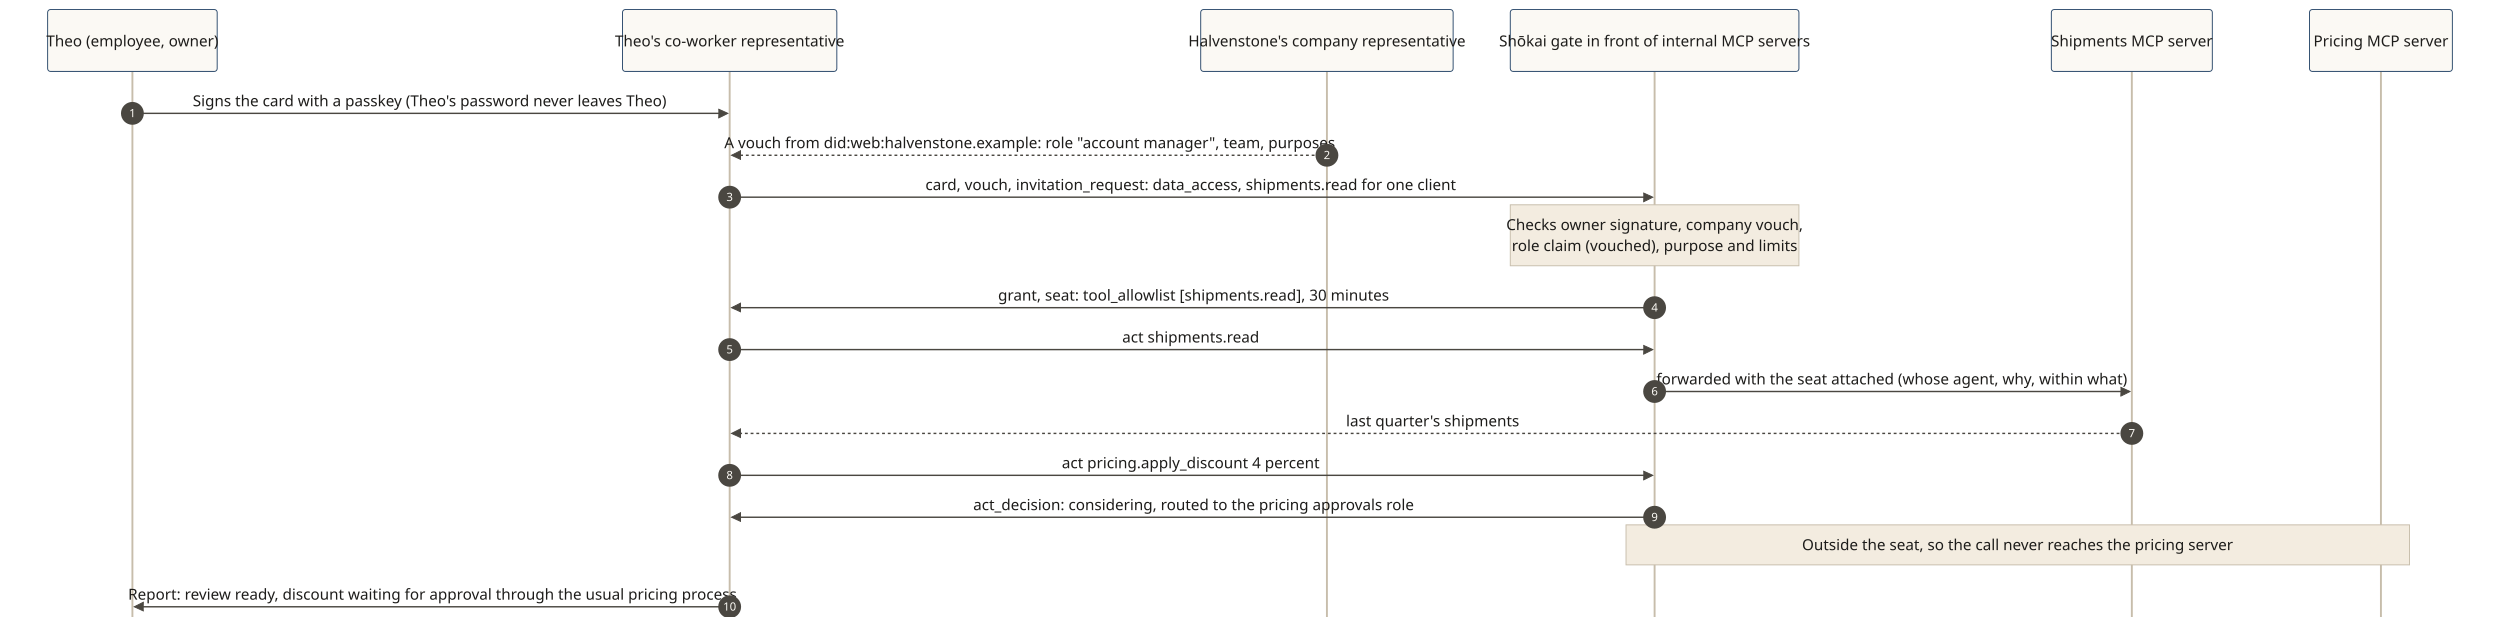
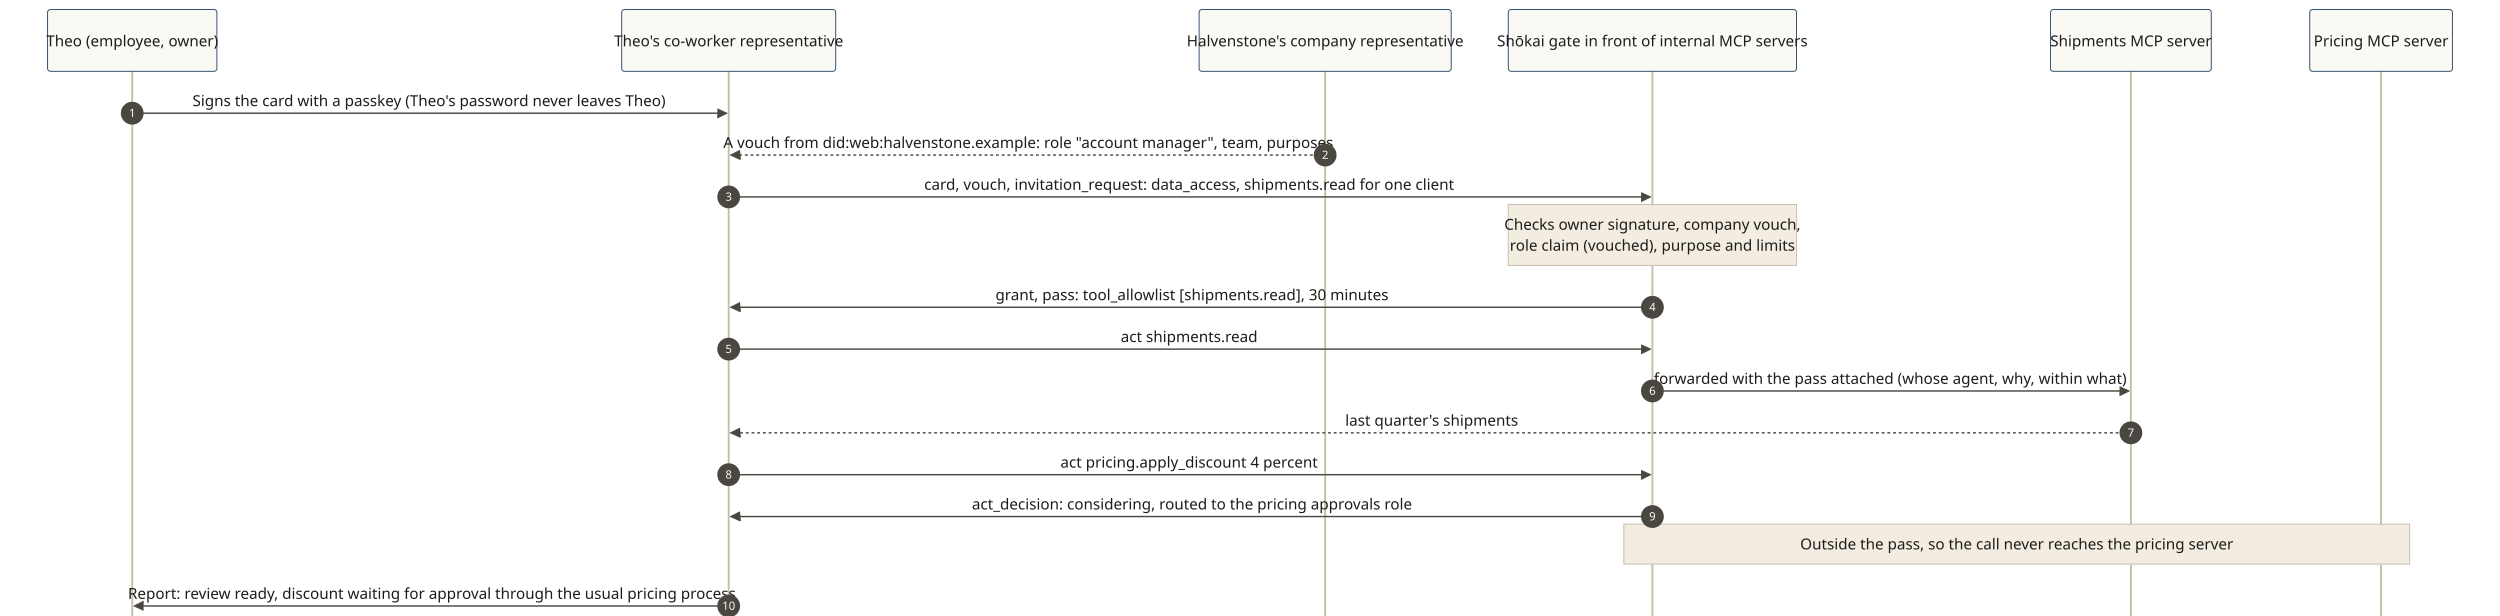
- <svg xmlns="http://www.w3.org/2000/svg" id="my-svg" width="100%" style="max-width: 2624.5px; background-color: rgb(251, 249, 244);" viewBox="-50 -10 2624.5 647" role="graphics-document document" aria-roledescription="sequence">
+ <svg xmlns="http://www.w3.org/2000/svg" id="my-svg" width="100%" style="max-width: 2628px; background-color: rgb(251, 249, 244);" viewBox="-50 -10 2628 647" role="graphics-document document" aria-roledescription="sequence">
  <g>
-     <line id="actor5" x1="2449.5" y1="65" x2="2449.5" y2="2000" class="actor-line 200" stroke-width="0.5px" stroke="#999" name="P" data-et="life-line" data-id="P" />
+     <line id="actor5" x1="2453" y1="65" x2="2453" y2="2000" class="actor-line 200" stroke-width="0.5px" stroke="#999" name="P" data-et="life-line" data-id="P" />
    <g id="root-5" data-et="participant" data-type="participant" data-id="P">
-       <rect x="2374.5" y="0" fill="#eaeaea" stroke="#666" width="150" height="65" name="P" rx="3" ry="3" class="actor actor-top" />
-       <text x="2449.5" y="32.5" dominant-baseline="central" alignment-baseline="central" class="actor actor-box" style="text-anchor: middle; font-size: 16px; font-weight: 400;">
-         <tspan x="2449.5" dy="0">Pricing MCP server</tspan>
+       <rect x="2378" y="0" fill="#eaeaea" stroke="#666" width="150" height="65" name="P" rx="3" ry="3" class="actor actor-top" />
+       <text x="2453" y="32.5" dominant-baseline="central" alignment-baseline="central" class="actor actor-box" style="text-anchor: middle; font-size: 16px; font-weight: 400;">
+         <tspan x="2453" dy="0">Pricing MCP server</tspan>
      </text>
    </g>
  </g>
  <g>
-     <line id="actor4" x1="2188" y1="65" x2="2188" y2="2000" class="actor-line 200" stroke-width="0.5px" stroke="#999" name="S" data-et="life-line" data-id="S" />
+     <line id="actor4" x1="2190" y1="65" x2="2190" y2="2000" class="actor-line 200" stroke-width="0.5px" stroke="#999" name="S" data-et="life-line" data-id="S" />
    <g id="root-4" data-et="participant" data-type="participant" data-id="S">
-       <rect x="2103.5" y="0" fill="#eaeaea" stroke="#666" width="169" height="65" name="S" rx="3" ry="3" class="actor actor-top" />
-       <text x="2188" y="32.5" dominant-baseline="central" alignment-baseline="central" class="actor actor-box" style="text-anchor: middle; font-size: 16px; font-weight: 400;">
-         <tspan x="2188" dy="0">Shipments MCP server</tspan>
+       <rect x="2105.5" y="0" fill="#eaeaea" stroke="#666" width="169" height="65" name="S" rx="3" ry="3" class="actor actor-top" />
+       <text x="2190" y="32.5" dominant-baseline="central" alignment-baseline="central" class="actor actor-box" style="text-anchor: middle; font-size: 16px; font-weight: 400;">
+         <tspan x="2190" dy="0">Shipments MCP server</tspan>
      </text>
    </g>
  </g>
  <g>
    <line id="actor3" x1="1687" y1="65" x2="1687" y2="2000" class="actor-line 200" stroke-width="0.5px" stroke="#999" name="G" data-et="life-line" data-id="G" />
    <g id="root-3" data-et="participant" data-type="participant" data-id="G">
      <rect x="1535.5" y="0" fill="#eaeaea" stroke="#666" width="303" height="65" name="G" rx="3" ry="3" class="actor actor-top" />
      <text x="1687" y="32.5" dominant-baseline="central" alignment-baseline="central" class="actor actor-box" style="text-anchor: middle; font-size: 16px; font-weight: 400;">
        <tspan x="1687" dy="0">Shōkai gate in front of internal MCP servers</tspan>
      </text>
    </g>
  </g>
  <g>
    <line id="actor2" x1="1343" y1="65" x2="1343" y2="2000" class="actor-line 200" stroke-width="0.5px" stroke="#999" name="HQ" data-et="life-line" data-id="HQ" />
    <g id="root-2" data-et="participant" data-type="participant" data-id="HQ">
      <rect x="1210.5" y="0" fill="#eaeaea" stroke="#666" width="265" height="65" name="HQ" rx="3" ry="3" class="actor actor-top" />
      <text x="1343" y="32.5" dominant-baseline="central" alignment-baseline="central" class="actor actor-box" style="text-anchor: middle; font-size: 16px; font-weight: 400;">
        <tspan x="1343" dy="0">Halvenstone's company representative</tspan>
      </text>
    </g>
  </g>
  <g>
    <line id="actor1" x1="716" y1="65" x2="716" y2="2000" class="actor-line 200" stroke-width="0.5px" stroke="#999" name="R" data-et="life-line" data-id="R" />
    <g id="root-1" data-et="participant" data-type="participant" data-id="R">
      <rect x="603.5" y="0" fill="#eaeaea" stroke="#666" width="225" height="65" name="R" rx="3" ry="3" class="actor actor-top" />
      <text x="716" y="32.5" dominant-baseline="central" alignment-baseline="central" class="actor actor-box" style="text-anchor: middle; font-size: 16px; font-weight: 400;">
        <tspan x="716" dy="0">Theo's co-worker representative</tspan>
      </text>
    </g>
  </g>
  <g>
    <line id="actor0" x1="89" y1="65" x2="89" y2="2000" class="actor-line 200" stroke-width="0.5px" stroke="#999" name="TM" data-et="life-line" data-id="TM" />
    <g id="root-0" data-et="participant" data-type="participant" data-id="TM">
      <rect x="0" y="0" fill="#eaeaea" stroke="#666" width="178" height="65" name="TM" rx="3" ry="3" class="actor actor-top" />
      <text x="89" y="32.5" dominant-baseline="central" alignment-baseline="central" class="actor actor-box" style="text-anchor: middle; font-size: 16px; font-weight: 400;">
        <tspan x="89" dy="0">Theo (employee, owner)</tspan>
      </text>
    </g>
  </g>
  <style>#my-svg{font-family:Noto Sans,Helvetica Neue,Arial,sans-serif;font-size:16px;fill:#1d1c1a;}@keyframes edge-animation-frame{from{stroke-dashoffset:0;}}@keyframes dash{to{stroke-dashoffset:0;}}#my-svg .edge-animation-slow{stroke-dasharray:9,5!important;stroke-dashoffset:900;animation:dash 50s linear infinite;stroke-linecap:round;}#my-svg .edge-animation-fast{stroke-dasharray:9,5!important;stroke-dashoffset:900;animation:dash 20s linear infinite;stroke-linecap:round;}#my-svg .error-icon{fill:#f5f1e8;}#my-svg .error-text{fill:#1d1c1a;stroke:#1d1c1a;}#my-svg .edge-thickness-normal{stroke-width:1px;}#my-svg .edge-thickness-thick{stroke-width:3.5px;}#my-svg .edge-pattern-solid{stroke-dasharray:0;}#my-svg .edge-thickness-invisible{stroke-width:0;fill:none;}#my-svg .edge-pattern-dashed{stroke-dasharray:3;}#my-svg .edge-pattern-dotted{stroke-dasharray:2;}#my-svg .marker{fill:#4a4741;stroke:#4a4741;}#my-svg .marker.cross{stroke:#4a4741;}#my-svg svg{font-family:Noto Sans,Helvetica Neue,Arial,sans-serif;font-size:16px;}#my-svg p{margin:0;}#my-svg .actor{stroke:#2c4a6c;fill:#fbf9f4;stroke-width:1;}#my-svg rect.actor.outer-path[data-look="neo"]{filter:drop-shadow( 1px 2px 2px rgba(185,185,185,1));}#my-svg rect.note[data-look="neo"]{stroke:#c7bdab;fill:#f3ece0;filter:drop-shadow( 1px 2px 2px rgba(185,185,185,1));}#my-svg text.actor&gt;tspan{fill:#1d1c1a;stroke:none;}#my-svg .actor-line{stroke:#c7bdab;}#my-svg .innerArc{stroke-width:1.5;stroke-dasharray:none;}#my-svg .messageLine0{stroke-width:1.5;stroke-dasharray:none;stroke:#4a4741;}#my-svg .messageLine1{stroke-width:1.5;stroke-dasharray:2,2;stroke:#4a4741;}#my-svg [id$="-arrowhead"] path{fill:#4a4741;stroke:#4a4741;}#my-svg .sequenceNumber{fill:#fbf9f4;}#my-svg [id$="-sequencenumber"]{fill:#4a4741;}#my-svg [id$="-crosshead"] path{fill:#4a4741;stroke:#4a4741;}#my-svg .messageText{fill:#1d1c1a;stroke:none;}#my-svg .labelBox{stroke:#c7bdab;fill:#ece6d9;filter:none;}#my-svg .labelText,#my-svg .labelText&gt;tspan{fill:#1d1c1a;stroke:none;}#my-svg .loopText,#my-svg .loopText&gt;tspan{fill:#4a4741;stroke:none;}#my-svg .sectionTitle,#my-svg .sectionTitle&gt;tspan{fill:#4a4741;stroke:none;}#my-svg .loopLine{stroke-width:2px;stroke-dasharray:2,2;stroke:#c7bdab;fill:#c7bdab;}#my-svg .note{stroke:#c7bdab;fill:#f3ece0;}#my-svg .noteText,#my-svg .noteText&gt;tspan{fill:#1d1c1a;stroke:none;font-weight:normal;}#my-svg .activation0{fill:#ece6d9;stroke:#2c4a6c;}#my-svg .activation1{fill:#ece6d9;stroke:#2c4a6c;}#my-svg .activation2{fill:#ece6d9;stroke:#2c4a6c;}#my-svg .actorPopupMenu{position:absolute;}#my-svg .actorPopupMenuPanel{position:absolute;fill:#fbf9f4;box-shadow:0px 8px 16px 0px rgba(0,0,0,0.2);filter:drop-shadow(3px 5px 2px rgb(0 0 0 / 0.4));}#my-svg .actor-man circle,#my-svg line{fill:#fbf9f4;stroke-width:2px;}#my-svg g rect.rect{filter:drop-shadow( 1px 2px 2px rgba(185,185,185,1));stroke:#2c4a6c;}#my-svg .node .neo-node{stroke:#2c4a6c;}#my-svg [data-look="neo"].node rect,#my-svg [data-look="neo"].cluster rect,#my-svg [data-look="neo"].node polygon{stroke:url(#my-svg-gradient);filter:drop-shadow( 1px 2px 2px rgba(185,185,185,1));}#my-svg [data-look="neo"].swimlane.cluster rect{filter:none;}#my-svg [data-look="neo"].node path{stroke:url(#my-svg-gradient);stroke-width:1px;}#my-svg [data-look="neo"].node .outer-path{filter:drop-shadow( 1px 2px 2px rgba(185,185,185,1));}#my-svg [data-look="neo"].node .neo-line path{stroke:#2c4a6c;filter:none;}#my-svg [data-look="neo"].node circle{stroke:url(#my-svg-gradient);filter:drop-shadow( 1px 2px 2px rgba(185,185,185,1));}#my-svg [data-look="neo"].node circle .state-start{fill:#000000;}#my-svg [data-look="neo"].icon-shape .icon{fill:url(#my-svg-gradient);filter:drop-shadow( 1px 2px 2px rgba(185,185,185,1));}#my-svg [data-look="neo"].icon-shape .icon-neo path{stroke:url(#my-svg-gradient);filter:drop-shadow( 1px 2px 2px rgba(185,185,185,1));}#my-svg :root{--mermaid-font-family:"trebuchet ms",verdana,arial,sans-serif;}</style>
  <g />
  <defs>
    <symbol id="my-svg-computer" width="24" height="24">
      <path transform="scale(.5)" d="M2 2v13h20v-13h-20zm18 11h-16v-9h16v9zm-10.228 6l.466-1h3.524l.467 1h-4.457zm14.228 3h-24l2-6h2.104l-1.33 4h18.45l-1.297-4h2.073l2 6zm-5-10h-14v-7h14v7z" />
    </symbol>
  </defs>
  <defs>
    <symbol id="my-svg-database" fill-rule="evenodd" clip-rule="evenodd">
      <path transform="scale(.5)" d="M12.258.001l.256.004.255.005.253.008.251.01.249.012.247.015.246.016.242.019.241.02.239.023.236.024.233.027.231.028.229.031.225.032.223.034.22.036.217.038.214.04.211.041.208.043.205.045.201.046.198.048.194.05.191.051.187.053.183.054.18.056.175.057.172.059.168.06.163.061.16.063.155.064.15.066.074.033.073.033.071.034.07.034.069.035.068.035.067.035.066.035.064.036.064.036.062.036.06.036.06.037.058.037.058.037.055.038.055.038.053.038.052.038.051.039.05.039.048.039.047.039.045.04.044.04.043.04.041.04.04.041.039.041.037.041.036.041.034.041.033.042.032.042.03.042.029.042.027.042.026.043.024.043.023.043.021.043.02.043.018.044.017.043.015.044.013.044.012.044.011.045.009.044.007.045.006.045.004.045.002.045.001.045v17l-.001.045-.002.045-.004.045-.006.045-.007.045-.009.044-.011.045-.012.044-.013.044-.015.044-.017.043-.018.044-.02.043-.021.043-.023.043-.024.043-.026.043-.027.042-.029.042-.03.042-.032.042-.033.042-.034.041-.036.041-.037.041-.039.041-.04.041-.041.04-.043.04-.044.04-.045.04-.047.039-.048.039-.05.039-.051.039-.052.038-.053.038-.055.038-.055.038-.058.037-.058.037-.06.037-.06.036-.062.036-.064.036-.064.036-.066.035-.067.035-.068.035-.069.035-.07.034-.071.034-.073.033-.074.033-.15.066-.155.064-.16.063-.163.061-.168.06-.172.059-.175.057-.18.056-.183.054-.187.053-.191.051-.194.05-.198.048-.201.046-.205.045-.208.043-.211.041-.214.04-.217.038-.22.036-.223.034-.225.032-.229.031-.231.028-.233.027-.236.024-.239.023-.241.02-.242.019-.246.016-.247.015-.249.012-.251.01-.253.008-.255.005-.256.004-.258.001-.258-.001-.256-.004-.255-.005-.253-.008-.251-.01-.249-.012-.247-.015-.245-.016-.243-.019-.241-.02-.238-.023-.236-.024-.234-.027-.231-.028-.228-.031-.226-.032-.223-.034-.22-.036-.217-.038-.214-.04-.211-.041-.208-.043-.204-.045-.201-.046-.198-.048-.195-.05-.19-.051-.187-.053-.184-.054-.179-.056-.176-.057-.172-.059-.167-.06-.164-.061-.159-.063-.155-.064-.151-.066-.074-.033-.072-.033-.072-.034-.07-.034-.069-.035-.068-.035-.067-.035-.066-.035-.064-.036-.063-.036-.062-.036-.061-.036-.06-.037-.058-.037-.057-.037-.056-.038-.055-.038-.053-.038-.052-.038-.051-.039-.049-.039-.049-.039-.046-.039-.046-.04-.044-.04-.043-.04-.041-.04-.04-.041-.039-.041-.037-.041-.036-.041-.034-.041-.033-.042-.032-.042-.03-.042-.029-.042-.027-.042-.026-.043-.024-.043-.023-.043-.021-.043-.02-.043-.018-.044-.017-.043-.015-.044-.013-.044-.012-.044-.011-.045-.009-.044-.007-.045-.006-.045-.004-.045-.002-.045-.001-.045v-17l.001-.045.002-.045.004-.045.006-.045.007-.045.009-.044.011-.045.012-.044.013-.044.015-.044.017-.043.018-.044.02-.043.021-.043.023-.043.024-.043.026-.043.027-.042.029-.042.03-.042.032-.042.033-.042.034-.041.036-.041.037-.041.039-.041.04-.041.041-.04.043-.04.044-.04.046-.04.046-.039.049-.039.049-.039.051-.039.052-.038.053-.038.055-.038.056-.038.057-.037.058-.037.06-.037.061-.036.062-.036.063-.036.064-.036.066-.035.067-.035.068-.035.069-.035.07-.034.072-.034.072-.033.074-.033.151-.066.155-.064.159-.063.164-.061.167-.06.172-.059.176-.057.179-.056.184-.054.187-.053.19-.051.195-.05.198-.048.201-.046.204-.045.208-.043.211-.041.214-.04.217-.038.22-.036.223-.034.226-.032.228-.031.231-.028.234-.027.236-.024.238-.023.241-.02.243-.019.245-.016.247-.015.249-.012.251-.01.253-.008.255-.005.256-.004.258-.001.258.001zm-9.258 20.499v.01l.001.021.003.021.004.022.005.021.006.022.007.022.009.023.01.022.011.023.012.023.013.023.015.023.016.024.017.023.018.024.019.024.021.024.022.025.023.024.024.025.052.049.056.05.061.051.066.051.07.051.075.051.079.052.084.052.088.052.092.052.097.052.102.051.105.052.11.052.114.051.119.051.123.051.127.05.131.05.135.05.139.048.144.049.147.047.152.047.155.047.16.045.163.045.167.043.171.043.176.041.178.041.183.039.187.039.19.037.194.035.197.035.202.033.204.031.209.03.212.029.216.027.219.025.222.024.226.021.23.02.233.018.236.016.24.015.243.012.246.01.249.008.253.005.256.004.259.001.26-.001.257-.004.254-.005.25-.008.247-.011.244-.012.241-.014.237-.016.233-.018.231-.021.226-.021.224-.024.22-.026.216-.027.212-.028.21-.031.205-.031.202-.034.198-.034.194-.036.191-.037.187-.039.183-.04.179-.04.175-.042.172-.043.168-.044.163-.045.16-.046.155-.046.152-.047.148-.048.143-.049.139-.049.136-.05.131-.05.126-.05.123-.051.118-.052.114-.051.11-.052.106-.052.101-.052.096-.052.092-.052.088-.053.083-.051.079-.052.074-.052.07-.051.065-.051.06-.051.056-.05.051-.05.023-.024.023-.025.021-.024.02-.024.019-.024.018-.024.017-.024.015-.023.014-.024.013-.023.012-.023.01-.023.01-.022.008-.022.006-.022.006-.022.004-.022.004-.021.001-.021.001-.021v-4.127l-.077.055-.08.053-.083.054-.085.053-.087.052-.09.052-.093.051-.095.05-.097.05-.1.049-.102.049-.105.048-.106.047-.109.047-.111.046-.114.045-.115.045-.118.044-.12.043-.122.042-.124.042-.126.041-.128.04-.13.04-.132.038-.134.038-.135.037-.138.037-.139.035-.142.035-.143.034-.144.033-.147.032-.148.031-.15.03-.151.03-.153.029-.154.027-.156.027-.158.026-.159.025-.161.024-.162.023-.163.022-.165.021-.166.02-.167.019-.169.018-.169.017-.171.016-.173.015-.173.014-.175.013-.175.012-.177.011-.178.01-.179.008-.179.008-.181.006-.182.005-.182.004-.184.003-.184.002h-.37l-.184-.002-.184-.003-.182-.004-.182-.005-.181-.006-.179-.008-.179-.008-.178-.01-.176-.011-.176-.012-.175-.013-.173-.014-.172-.015-.171-.016-.17-.017-.169-.018-.167-.019-.166-.02-.165-.021-.163-.022-.162-.023-.161-.024-.159-.025-.157-.026-.156-.027-.155-.027-.153-.029-.151-.03-.15-.03-.148-.031-.146-.032-.145-.033-.143-.034-.141-.035-.14-.035-.137-.037-.136-.037-.134-.038-.132-.038-.13-.04-.128-.04-.126-.041-.124-.042-.122-.042-.12-.044-.117-.043-.116-.045-.113-.045-.112-.046-.109-.047-.106-.047-.105-.048-.102-.049-.1-.049-.097-.05-.095-.05-.093-.052-.09-.051-.087-.052-.085-.053-.083-.054-.08-.054-.077-.054v4.127zm0-5.654v.011l.001.021.003.021.004.021.005.022.006.022.007.022.009.022.01.022.011.023.012.023.013.023.015.024.016.023.017.024.018.024.019.024.021.024.022.024.023.025.024.024.052.05.056.05.061.05.066.051.07.051.075.052.079.051.084.052.088.052.092.052.097.052.102.052.105.052.11.051.114.051.119.052.123.05.127.051.131.05.135.049.139.049.144.048.147.048.152.047.155.046.16.045.163.045.167.044.171.042.176.042.178.04.183.04.187.038.19.037.194.036.197.034.202.033.204.032.209.03.212.028.216.027.219.025.222.024.226.022.23.02.233.018.236.016.24.014.243.012.246.01.249.008.253.006.256.003.259.001.26-.001.257-.003.254-.006.25-.008.247-.01.244-.012.241-.015.237-.016.233-.018.231-.02.226-.022.224-.024.22-.025.216-.027.212-.029.21-.03.205-.032.202-.033.198-.035.194-.036.191-.037.187-.039.183-.039.179-.041.175-.042.172-.043.168-.044.163-.045.16-.045.155-.047.152-.047.148-.048.143-.048.139-.05.136-.049.131-.05.126-.051.123-.051.118-.051.114-.052.11-.052.106-.052.101-.052.096-.052.092-.052.088-.052.083-.052.079-.052.074-.051.07-.052.065-.051.06-.05.056-.051.051-.049.023-.025.023-.024.021-.025.02-.024.019-.024.018-.024.017-.024.015-.023.014-.023.013-.024.012-.022.01-.023.01-.023.008-.022.006-.022.006-.022.004-.021.004-.022.001-.021.001-.021v-4.139l-.077.054-.08.054-.083.054-.085.052-.087.053-.09.051-.093.051-.095.051-.097.05-.1.049-.102.049-.105.048-.106.047-.109.047-.111.046-.114.045-.115.044-.118.044-.12.044-.122.042-.124.042-.126.041-.128.04-.13.039-.132.039-.134.038-.135.037-.138.036-.139.036-.142.035-.143.033-.144.033-.147.033-.148.031-.15.03-.151.03-.153.028-.154.028-.156.027-.158.026-.159.025-.161.024-.162.023-.163.022-.165.021-.166.02-.167.019-.169.018-.169.017-.171.016-.173.015-.173.014-.175.013-.175.012-.177.011-.178.009-.179.009-.179.007-.181.007-.182.005-.182.004-.184.003-.184.002h-.37l-.184-.002-.184-.003-.182-.004-.182-.005-.181-.007-.179-.007-.179-.009-.178-.009-.176-.011-.176-.012-.175-.013-.173-.014-.172-.015-.171-.016-.17-.017-.169-.018-.167-.019-.166-.02-.165-.021-.163-.022-.162-.023-.161-.024-.159-.025-.157-.026-.156-.027-.155-.028-.153-.028-.151-.03-.15-.03-.148-.031-.146-.033-.145-.033-.143-.033-.141-.035-.14-.036-.137-.036-.136-.037-.134-.038-.132-.039-.13-.039-.128-.04-.126-.041-.124-.042-.122-.043-.12-.043-.117-.044-.116-.044-.113-.046-.112-.046-.109-.046-.106-.047-.105-.048-.102-.049-.1-.049-.097-.05-.095-.051-.093-.051-.09-.051-.087-.053-.085-.052-.083-.054-.08-.054-.077-.054v4.139zm0-5.666v.011l.001.02.003.022.004.021.005.022.006.021.007.022.009.023.01.022.011.023.012.023.013.023.015.023.016.024.017.024.018.023.019.024.021.025.022.024.023.024.024.025.052.05.056.05.061.05.066.051.07.051.075.052.079.051.084.052.088.052.092.052.097.052.102.052.105.051.11.052.114.051.119.051.123.051.127.05.131.05.135.05.139.049.144.048.147.048.152.047.155.046.16.045.163.045.167.043.171.043.176.042.178.04.183.04.187.038.19.037.194.036.197.034.202.033.204.032.209.03.212.028.216.027.219.025.222.024.226.021.23.02.233.018.236.017.24.014.243.012.246.01.249.008.253.006.256.003.259.001.26-.001.257-.003.254-.006.25-.008.247-.01.244-.013.241-.014.237-.016.233-.018.231-.02.226-.022.224-.024.22-.025.216-.027.212-.029.21-.03.205-.032.202-.033.198-.035.194-.036.191-.037.187-.039.183-.039.179-.041.175-.042.172-.043.168-.044.163-.045.16-.045.155-.047.152-.047.148-.048.143-.049.139-.049.136-.049.131-.051.126-.05.123-.051.118-.052.114-.051.11-.052.106-.052.101-.052.096-.052.092-.052.088-.052.083-.052.079-.052.074-.052.07-.051.065-.051.06-.051.056-.05.051-.049.023-.025.023-.025.021-.024.02-.024.019-.024.018-.024.017-.024.015-.023.014-.024.013-.023.012-.023.01-.022.01-.023.008-.022.006-.022.006-.022.004-.022.004-.021.001-.021.001-.021v-4.153l-.077.054-.08.054-.083.053-.085.053-.087.053-.09.051-.093.051-.095.051-.097.05-.1.049-.102.048-.105.048-.106.048-.109.046-.111.046-.114.046-.115.044-.118.044-.12.043-.122.043-.124.042-.126.041-.128.04-.13.039-.132.039-.134.038-.135.037-.138.036-.139.036-.142.034-.143.034-.144.033-.147.032-.148.032-.15.03-.151.03-.153.028-.154.028-.156.027-.158.026-.159.024-.161.024-.162.023-.163.023-.165.021-.166.02-.167.019-.169.018-.169.017-.171.016-.173.015-.173.014-.175.013-.175.012-.177.01-.178.01-.179.009-.179.007-.181.006-.182.006-.182.004-.184.003-.184.001-.185.001-.185-.001-.184-.001-.184-.003-.182-.004-.182-.006-.181-.006-.179-.007-.179-.009-.178-.01-.176-.01-.176-.012-.175-.013-.173-.014-.172-.015-.171-.016-.17-.017-.169-.018-.167-.019-.166-.02-.165-.021-.163-.023-.162-.023-.161-.024-.159-.024-.157-.026-.156-.027-.155-.028-.153-.028-.151-.03-.15-.03-.148-.032-.146-.032-.145-.033-.143-.034-.141-.034-.14-.036-.137-.036-.136-.037-.134-.038-.132-.039-.13-.039-.128-.041-.126-.041-.124-.041-.122-.043-.12-.043-.117-.044-.116-.044-.113-.046-.112-.046-.109-.046-.106-.048-.105-.048-.102-.048-.1-.05-.097-.049-.095-.051-.093-.051-.09-.052-.087-.052-.085-.053-.083-.053-.08-.054-.077-.054v4.153zm8.74-8.179l-.257.004-.254.005-.25.008-.247.011-.244.012-.241.014-.237.016-.233.018-.231.021-.226.022-.224.023-.22.026-.216.027-.212.028-.21.031-.205.032-.202.033-.198.034-.194.036-.191.038-.187.038-.183.04-.179.041-.175.042-.172.043-.168.043-.163.045-.16.046-.155.046-.152.048-.148.048-.143.048-.139.049-.136.05-.131.05-.126.051-.123.051-.118.051-.114.052-.11.052-.106.052-.101.052-.096.052-.092.052-.088.052-.083.052-.079.052-.074.051-.07.052-.065.051-.06.05-.056.05-.051.05-.023.025-.023.024-.021.024-.02.025-.019.024-.018.024-.017.023-.015.024-.014.023-.013.023-.012.023-.01.023-.01.022-.008.022-.006.023-.006.021-.004.022-.004.021-.001.021-.001.021.001.021.001.021.004.021.004.022.006.021.006.023.008.022.01.022.01.023.012.023.013.023.014.023.015.024.017.023.018.024.019.024.02.025.021.024.023.024.023.025.051.05.056.05.06.05.065.051.07.052.074.051.079.052.083.052.088.052.092.052.096.052.101.052.106.052.11.052.114.052.118.051.123.051.126.051.131.05.136.05.139.049.143.048.148.048.152.048.155.046.16.046.163.045.168.043.172.043.175.042.179.041.183.04.187.038.191.038.194.036.198.034.202.033.205.032.21.031.212.028.216.027.22.026.224.023.226.022.231.021.233.018.237.016.241.014.244.012.247.011.25.008.254.005.257.004.26.001.26-.001.257-.004.254-.005.25-.008.247-.011.244-.012.241-.014.237-.016.233-.018.231-.021.226-.022.224-.023.22-.026.216-.027.212-.028.21-.031.205-.032.202-.033.198-.034.194-.036.191-.038.187-.038.183-.04.179-.041.175-.042.172-.043.168-.043.163-.045.16-.046.155-.046.152-.048.148-.048.143-.048.139-.049.136-.05.131-.05.126-.051.123-.051.118-.051.114-.052.11-.052.106-.052.101-.052.096-.052.092-.052.088-.052.083-.052.079-.052.074-.051.07-.052.065-.051.06-.05.056-.05.051-.05.023-.025.023-.024.021-.024.02-.025.019-.024.018-.024.017-.023.015-.024.014-.023.013-.023.012-.023.01-.023.01-.022.008-.022.006-.023.006-.021.004-.022.004-.021.001-.021.001-.021-.001-.021-.001-.021-.004-.021-.004-.022-.006-.021-.006-.023-.008-.022-.01-.022-.01-.023-.012-.023-.013-.023-.014-.023-.015-.024-.017-.023-.018-.024-.019-.024-.02-.025-.021-.024-.023-.024-.023-.025-.051-.05-.056-.05-.06-.05-.065-.051-.07-.052-.074-.051-.079-.052-.083-.052-.088-.052-.092-.052-.096-.052-.101-.052-.106-.052-.11-.052-.114-.052-.118-.051-.123-.051-.126-.051-.131-.05-.136-.05-.139-.049-.143-.048-.148-.048-.152-.048-.155-.046-.16-.046-.163-.045-.168-.043-.172-.043-.175-.042-.179-.041-.183-.04-.187-.038-.191-.038-.194-.036-.198-.034-.202-.033-.205-.032-.21-.031-.212-.028-.216-.027-.22-.026-.224-.023-.226-.022-.231-.021-.233-.018-.237-.016-.241-.014-.244-.012-.247-.011-.25-.008-.254-.005-.257-.004-.26-.001-.26.001z" />
    </symbol>
  </defs>
  <defs>
    <symbol id="my-svg-clock" width="24" height="24">
      <path transform="scale(.5)" d="M12 2c5.514 0 10 4.486 10 10s-4.486 10-10 10-10-4.486-10-10 4.486-10 10-10zm0-2c-6.627 0-12 5.373-12 12s5.373 12 12 12 12-5.373 12-12-5.373-12-12-12zm5.848 12.459c.202.038.202.333.001.372-1.907.361-6.045 1.111-6.547 1.111-.719 0-1.301-.582-1.301-1.301 0-.512.77-5.447 1.125-7.445.034-.192.312-.181.343.014l.985 6.238 5.394 1.011z" />
    </symbol>
  </defs>
  <defs>
    <marker id="my-svg-arrowhead" refX="7.9" refY="5" markerUnits="userSpaceOnUse" markerWidth="12" markerHeight="12" orient="auto-start-reverse">
      <path d="M -1 0 L 10 5 L 0 10 z" />
    </marker>
  </defs>
  <defs>
    <marker id="my-svg-crosshead" markerWidth="15" markerHeight="8" orient="auto" refX="4" refY="4.5">
      <path fill="none" stroke="#000000" stroke-width="1pt" d="M 1,2 L 6,7 M 6,2 L 1,7" style="stroke-dasharray: 0, 0;" />
    </marker>
  </defs>
  <defs>
    <marker id="my-svg-filled-head" refX="15.5" refY="7" markerWidth="20" markerHeight="28" orient="auto">
      <path d="M 18,7 L9,13 L14,7 L9,1 Z" />
    </marker>
  </defs>
  <defs>
    <marker id="my-svg-sequencenumber" refX="15" refY="15" markerWidth="60" markerHeight="40" orient="auto">
      <circle cx="15" cy="15" r="6" />
    </marker>
  </defs>
  <defs>
    <marker id="my-svg-solidTopArrowHead" refX="7.9" refY="7.25" markerUnits="userSpaceOnUse" markerWidth="12" markerHeight="12" orient="auto-start-reverse">
      <path d="M 0 0 L 10 8 L 0 8 z" />
    </marker>
  </defs>
  <defs>
    <marker id="my-svg-solidBottomArrowHead" refX="7.9" refY="0.75" markerUnits="userSpaceOnUse" markerWidth="12" markerHeight="12" orient="auto-start-reverse">
      <path d="M 0 0 L 10 0 L 0 8 z" />
    </marker>
  </defs>
  <defs>
    <marker id="my-svg-stickTopArrowHead" refX="7.5" refY="7" markerUnits="userSpaceOnUse" markerWidth="12" markerHeight="12" orient="auto-start-reverse">
      <path d="M 0 0 L 7 7" stroke="black" stroke-width="1.5" fill="none" />
    </marker>
  </defs>
  <defs>
    <marker id="my-svg-stickBottomArrowHead" refX="7.5" refY="0" markerUnits="userSpaceOnUse" markerWidth="12" markerHeight="12" orient="auto-start-reverse">
      <path d="M 0 7 L 7 0" stroke="black" stroke-width="1.5" fill="none" />
    </marker>
  </defs>
  <g data-et="note" data-id="i4">
    <rect x="1535.5" y="205" fill="#EDF2AE" stroke="#666" width="303" height="64" class="note" />
    <text x="1687" y="210" text-anchor="middle" dominant-baseline="middle" alignment-baseline="middle" class="noteText" dy="1em" style="font-size: 16px; font-weight: 400;">
      <tspan x="1687">Checks owner signature, company vouch,</tspan>
    </text>
    <text x="1687" y="232" text-anchor="middle" dominant-baseline="middle" alignment-baseline="middle" class="noteText" dy="1em" style="font-size: 16px; font-weight: 400;">
      <tspan x="1687">role claim (vouched), purpose and limits</tspan>
    </text>
  </g>
  <g data-et="note" data-id="i11">
-     <rect x="1657" y="541" fill="#EDF2AE" stroke="#666" width="822.5" height="42" class="note" />
-     <text x="2068" y="546" text-anchor="middle" dominant-baseline="middle" alignment-baseline="middle" class="noteText" dy="1em" style="font-size: 16px; font-weight: 400;">
-       <tspan x="2068">Outside the seat, so the call never reaches the pricing server</tspan>
+     <rect x="1657" y="541" fill="#EDF2AE" stroke="#666" width="826" height="42" class="note" />
+     <text x="2070" y="546" text-anchor="middle" dominant-baseline="middle" alignment-baseline="middle" class="noteText" dy="1em" style="font-size: 16px; font-weight: 400;">
+       <tspan x="2070">Outside the pass, so the call never reaches the pricing server</tspan>
    </text>
  </g>
  <text x="401" y="80" text-anchor="middle" dominant-baseline="middle" alignment-baseline="middle" class="messageText" dy="1em" style="font-size: 16px; font-weight: 400;">Signs the card with a passkey (Theo's password never leaves Theo)</text>
  <line x1="96" y1="109" x2="712" y2="109" class="messageLine0" data-et="message" data-id="i1" data-from="TM" data-to="R" stroke-width="2" stroke="none" marker-end="url(#my-svg-arrowhead)" style="fill: none;" />
  <line x1="89" y1="109" x2="89" y2="109" stroke-width="0" marker-start="url(#my-svg-sequencenumber)" />
  <text x="89" y="113" font-family="sans-serif" font-size="12px" text-anchor="middle" class="sequenceNumber">1</text>
  <text x="1031" y="124" text-anchor="middle" dominant-baseline="middle" alignment-baseline="middle" class="messageText" dy="1em" style="font-size: 16px; font-weight: 400;">A vouch from did:web:halvenstone.example: role "account manager", team, purposes</text>
  <line x1="1348" y1="153" x2="720" y2="153" class="messageLine1" data-et="message" data-id="i2" data-from="HQ" data-to="R" stroke-width="2" stroke="none" marker-end="url(#my-svg-arrowhead)" style="stroke-dasharray: 3, 3; fill: none;" />
  <line x1="1343" y1="153" x2="1343" y2="153" stroke-width="0" marker-start="url(#my-svg-sequencenumber)" />
  <text x="1343" y="157" font-family="sans-serif" font-size="12px" text-anchor="middle" class="sequenceNumber">2</text>
  <text x="1200" y="168" text-anchor="middle" dominant-baseline="middle" alignment-baseline="middle" class="messageText" dy="1em" style="font-size: 16px; font-weight: 400;">card, vouch, invitation_request: data_access, shipments.read for one client</text>
  <line x1="723" y1="197" x2="1683" y2="197" class="messageLine0" data-et="message" data-id="i3" data-from="R" data-to="G" stroke-width="2" stroke="none" marker-end="url(#my-svg-arrowhead)" style="fill: none;" />
  <line x1="716" y1="197" x2="716" y2="197" stroke-width="0" marker-start="url(#my-svg-sequencenumber)" />
  <text x="716" y="201" font-family="sans-serif" font-size="12px" text-anchor="middle" class="sequenceNumber">3</text>
-   <text x="1203" y="284" text-anchor="middle" dominant-baseline="middle" alignment-baseline="middle" class="messageText" dy="1em" style="font-size: 16px; font-weight: 400;">grant, seat: tool_allowlist [shipments.read], 30 minutes</text>
+   <text x="1203" y="284" text-anchor="middle" dominant-baseline="middle" alignment-baseline="middle" class="messageText" dy="1em" style="font-size: 16px; font-weight: 400;">grant, pass: tool_allowlist [shipments.read], 30 minutes</text>
  <line x1="1692" y1="313" x2="720" y2="313" class="messageLine0" data-et="message" data-id="i5" data-from="G" data-to="R" stroke-width="2" stroke="none" marker-end="url(#my-svg-arrowhead)" style="fill: none;" />
  <line x1="1687" y1="313" x2="1687" y2="313" stroke-width="0" marker-start="url(#my-svg-sequencenumber)" />
  <text x="1687" y="317" font-family="sans-serif" font-size="12px" text-anchor="middle" class="sequenceNumber">4</text>
  <text x="1200" y="328" text-anchor="middle" dominant-baseline="middle" alignment-baseline="middle" class="messageText" dy="1em" style="font-size: 16px; font-weight: 400;">act shipments.read</text>
  <line x1="723" y1="357" x2="1683" y2="357" class="messageLine0" data-et="message" data-id="i6" data-from="R" data-to="G" stroke-width="2" stroke="none" marker-end="url(#my-svg-arrowhead)" style="fill: none;" />
  <line x1="716" y1="357" x2="716" y2="357" stroke-width="0" marker-start="url(#my-svg-sequencenumber)" />
  <text x="716" y="361" font-family="sans-serif" font-size="12px" text-anchor="middle" class="sequenceNumber">5</text>
-   <text x="1936" y="372" text-anchor="middle" dominant-baseline="middle" alignment-baseline="middle" class="messageText" dy="1em" style="font-size: 16px; font-weight: 400;">forwarded with the seat attached (whose agent, why, within what)</text>
-   <line x1="1694" y1="401" x2="2184" y2="401" class="messageLine0" data-et="message" data-id="i7" data-from="G" data-to="S" stroke-width="2" stroke="none" marker-end="url(#my-svg-arrowhead)" style="fill: none;" />
+   <text x="1937" y="372" text-anchor="middle" dominant-baseline="middle" alignment-baseline="middle" class="messageText" dy="1em" style="font-size: 16px; font-weight: 400;">forwarded with the pass attached (whose agent, why, within what)</text>
+   <line x1="1694" y1="401" x2="2186" y2="401" class="messageLine0" data-et="message" data-id="i7" data-from="G" data-to="S" stroke-width="2" stroke="none" marker-end="url(#my-svg-arrowhead)" style="fill: none;" />
  <line x1="1687" y1="401" x2="1687" y2="401" stroke-width="0" marker-start="url(#my-svg-sequencenumber)" />
  <text x="1687" y="405" font-family="sans-serif" font-size="12px" text-anchor="middle" class="sequenceNumber">6</text>
-   <text x="1454" y="416" text-anchor="middle" dominant-baseline="middle" alignment-baseline="middle" class="messageText" dy="1em" style="font-size: 16px; font-weight: 400;">last quarter's shipments</text>
-   <line x1="2193" y1="445" x2="720" y2="445" class="messageLine1" data-et="message" data-id="i8" data-from="S" data-to="R" stroke-width="2" stroke="none" marker-end="url(#my-svg-arrowhead)" style="stroke-dasharray: 3, 3; fill: none;" />
-   <line x1="2188" y1="445" x2="2188" y2="445" stroke-width="0" marker-start="url(#my-svg-sequencenumber)" />
-   <text x="2188" y="449" font-family="sans-serif" font-size="12px" text-anchor="middle" class="sequenceNumber">7</text>
+   <text x="1455" y="416" text-anchor="middle" dominant-baseline="middle" alignment-baseline="middle" class="messageText" dy="1em" style="font-size: 16px; font-weight: 400;">last quarter's shipments</text>
+   <line x1="2195" y1="445" x2="720" y2="445" class="messageLine1" data-et="message" data-id="i8" data-from="S" data-to="R" stroke-width="2" stroke="none" marker-end="url(#my-svg-arrowhead)" style="stroke-dasharray: 3, 3; fill: none;" />
+   <line x1="2190" y1="445" x2="2190" y2="445" stroke-width="0" marker-start="url(#my-svg-sequencenumber)" />
+   <text x="2190" y="449" font-family="sans-serif" font-size="12px" text-anchor="middle" class="sequenceNumber">7</text>
  <text x="1200" y="460" text-anchor="middle" dominant-baseline="middle" alignment-baseline="middle" class="messageText" dy="1em" style="font-size: 16px; font-weight: 400;">act pricing.apply_discount 4 percent</text>
  <line x1="723" y1="489" x2="1683" y2="489" class="messageLine0" data-et="message" data-id="i9" data-from="R" data-to="G" stroke-width="2" stroke="none" marker-end="url(#my-svg-arrowhead)" style="fill: none;" />
  <line x1="716" y1="489" x2="716" y2="489" stroke-width="0" marker-start="url(#my-svg-sequencenumber)" />
  <text x="716" y="493" font-family="sans-serif" font-size="12px" text-anchor="middle" class="sequenceNumber">8</text>
  <text x="1203" y="504" text-anchor="middle" dominant-baseline="middle" alignment-baseline="middle" class="messageText" dy="1em" style="font-size: 16px; font-weight: 400;">act_decision: considering, routed to the pricing approvals role</text>
  <line x1="1692" y1="533" x2="720" y2="533" class="messageLine0" data-et="message" data-id="i10" data-from="G" data-to="R" stroke-width="2" stroke="none" marker-end="url(#my-svg-arrowhead)" style="fill: none;" />
  <line x1="1687" y1="533" x2="1687" y2="533" stroke-width="0" marker-start="url(#my-svg-sequencenumber)" />
  <text x="1687" y="537" font-family="sans-serif" font-size="12px" text-anchor="middle" class="sequenceNumber">9</text>
  <text x="404" y="598" text-anchor="middle" dominant-baseline="middle" alignment-baseline="middle" class="messageText" dy="1em" style="font-size: 16px; font-weight: 400;">Report: review ready, discount waiting for approval through the usual pricing process</text>
  <line x1="721" y1="627" x2="93" y2="627" class="messageLine0" data-et="message" data-id="i12" data-from="R" data-to="TM" stroke-width="2" stroke="none" marker-end="url(#my-svg-arrowhead)" style="fill: none;" />
  <line x1="716" y1="627" x2="716" y2="627" stroke-width="0" marker-start="url(#my-svg-sequencenumber)" />
  <text x="716" y="631" font-family="sans-serif" font-size="12px" text-anchor="middle" class="sequenceNumber">10</text>
</svg>
